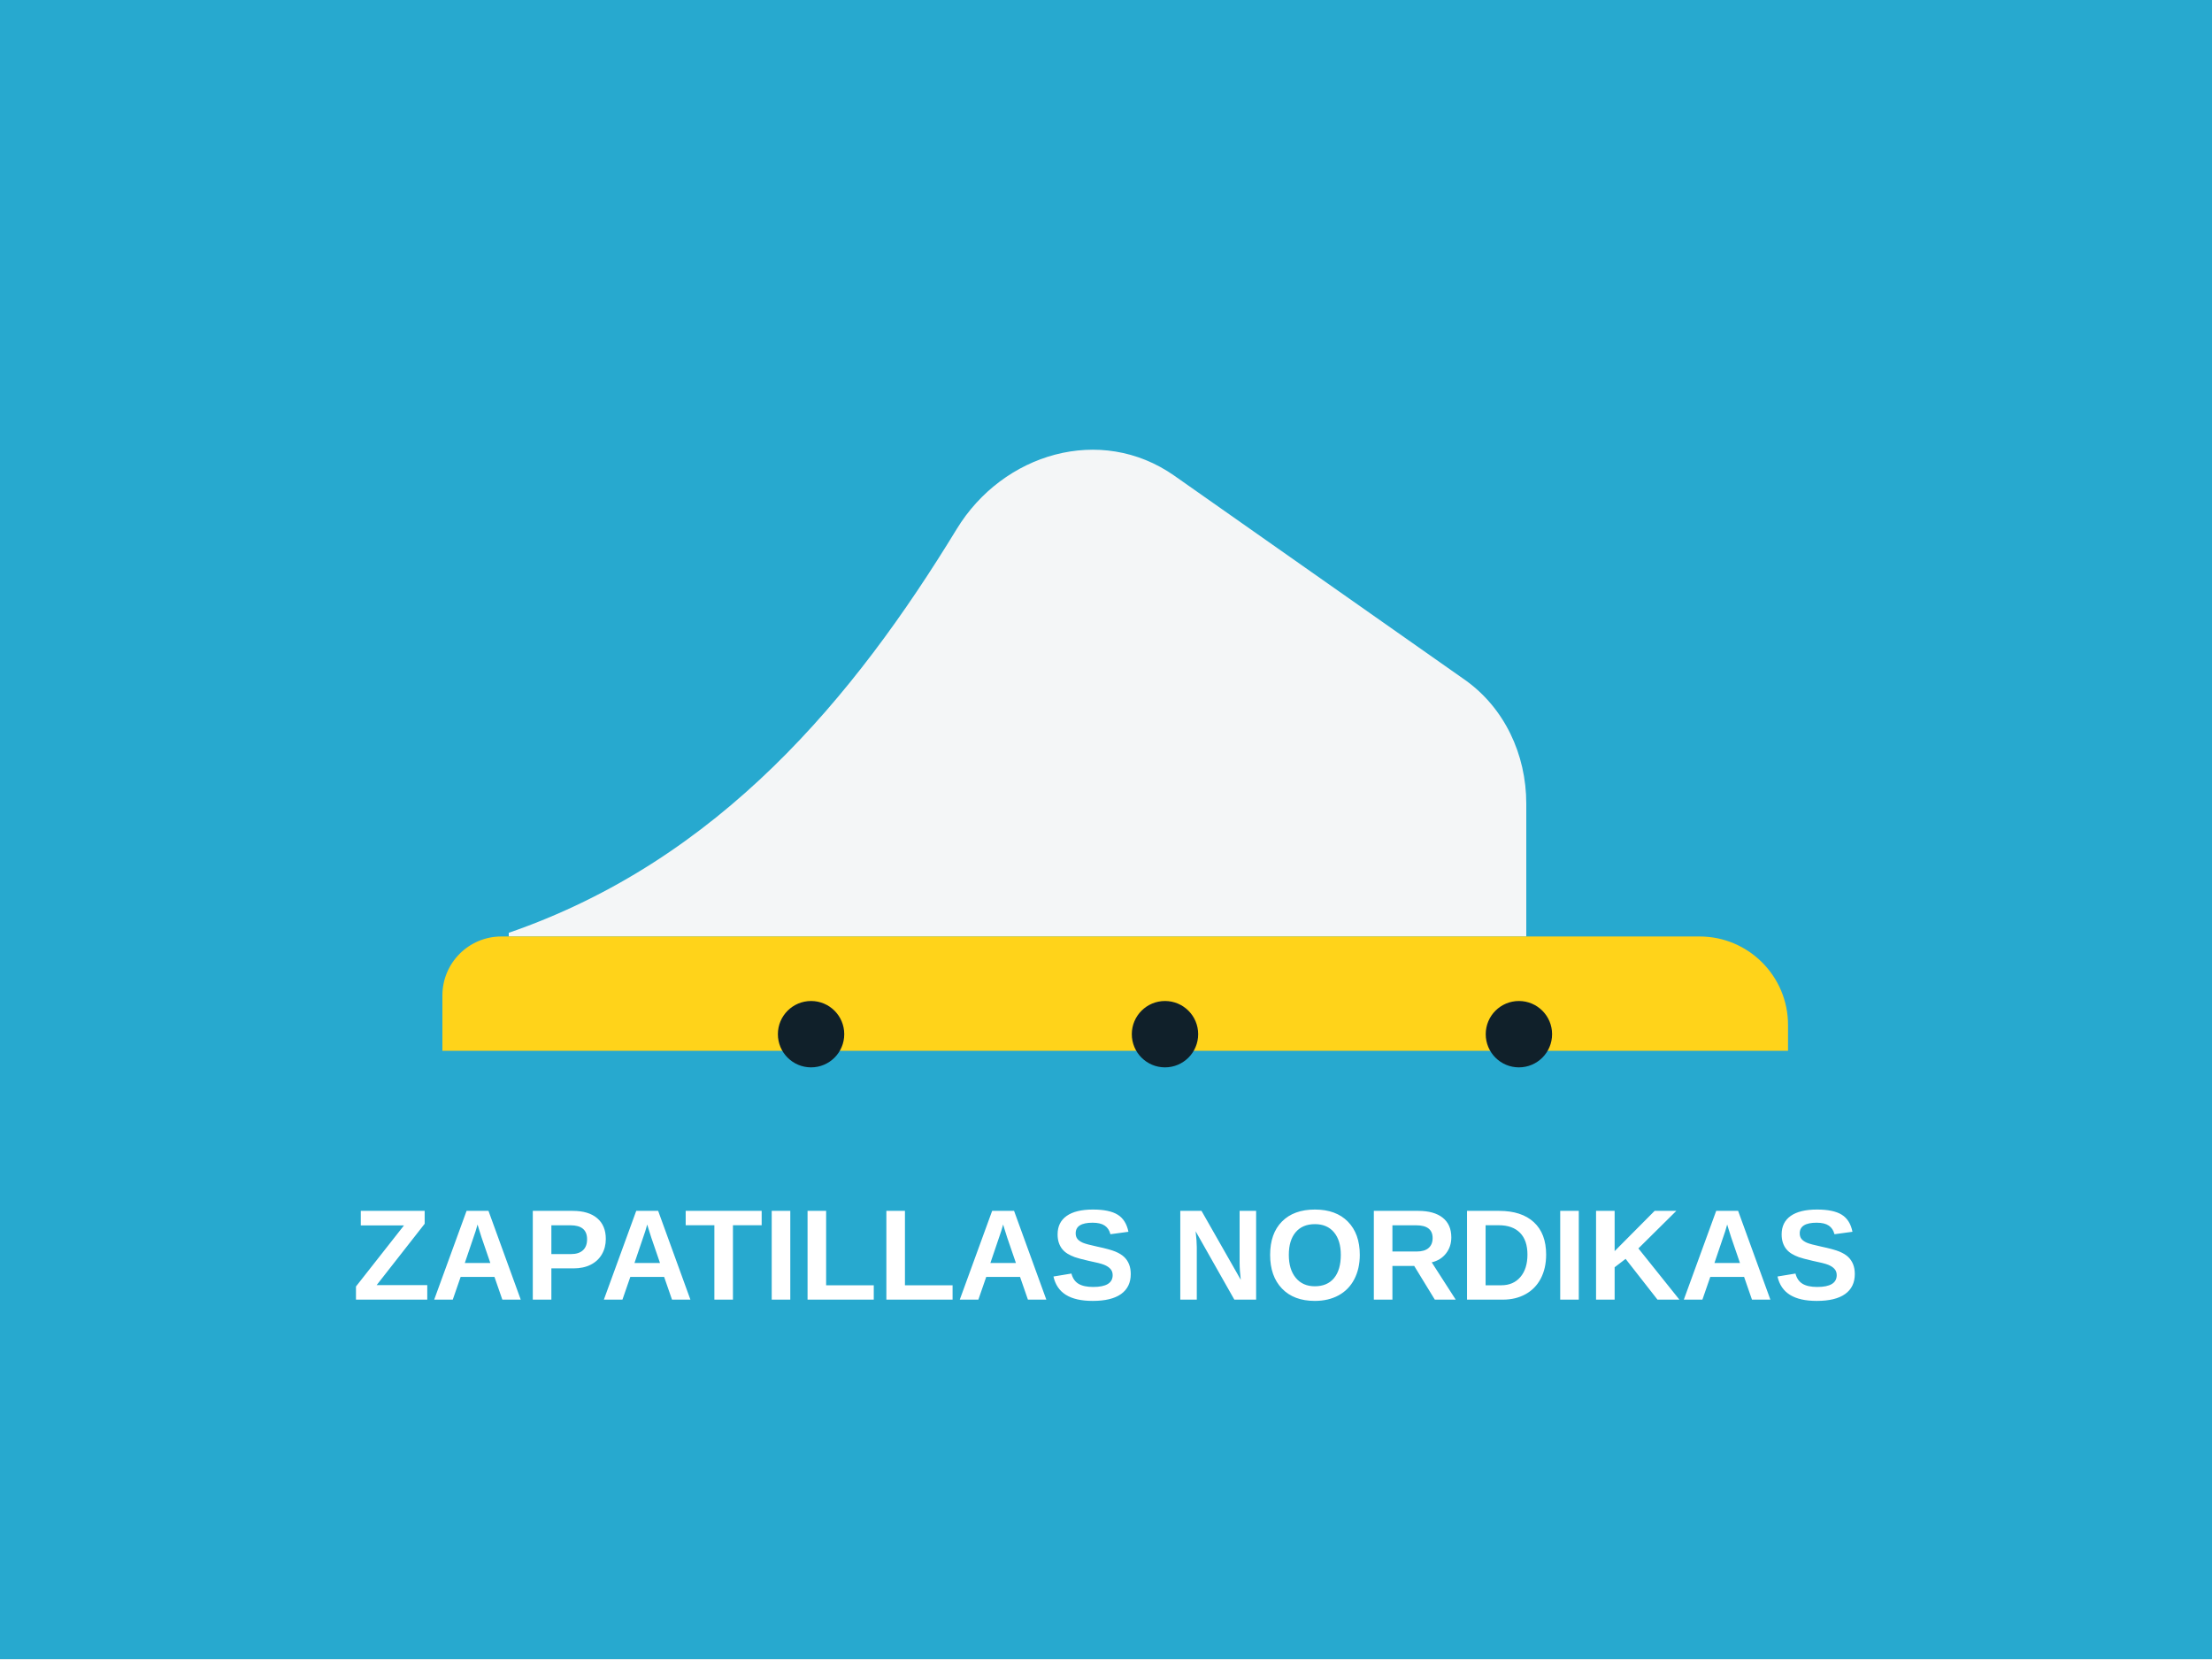
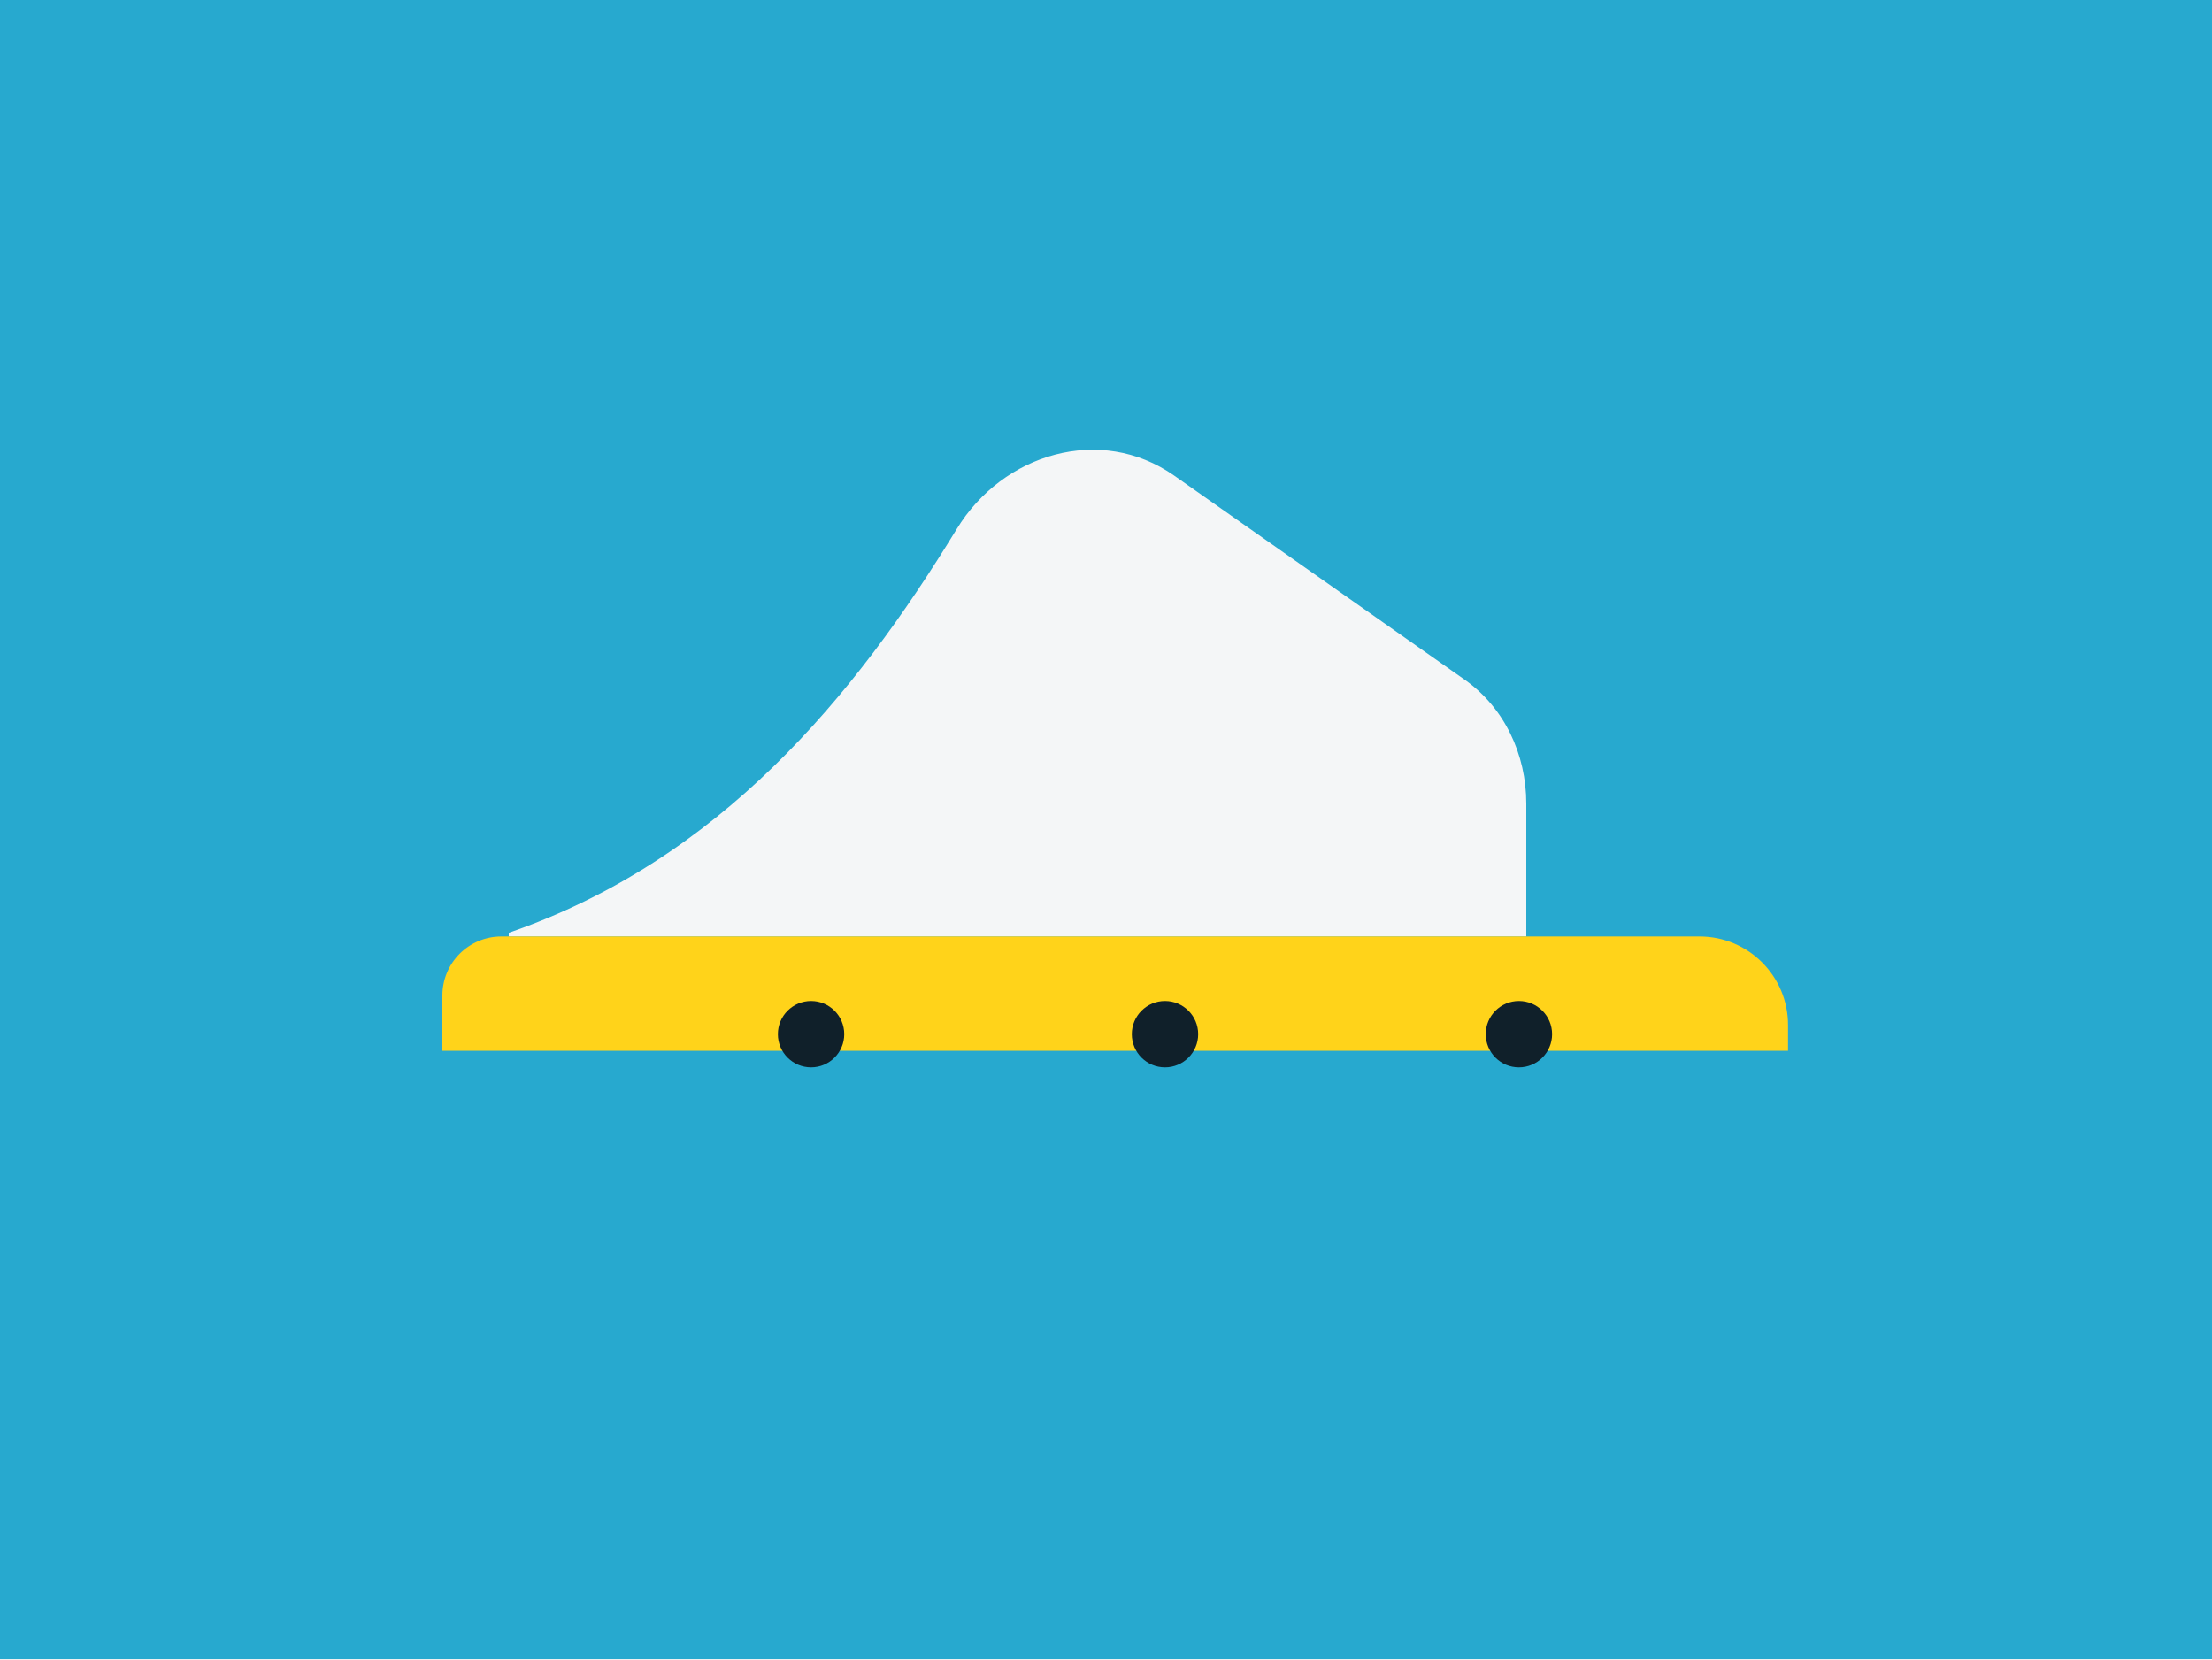
<svg xmlns="http://www.w3.org/2000/svg" width="1200" height="900" viewBox="0 0 1200 900" fill="none">
  <rect width="1200" height="900" fill="#27A9CF" />
  <path d="M276 506C390.5 466.5 463.5 378 519 287C544 246 597 230 637 258L795 369C816 384 828 409 828 436V508H276Z" fill="#F4F6F7" />
  <path d="M790 508H922C948.5 508 970 529.5 970 556V570H240V540C240 522.327 254.327 508 272 508H790Z" fill="#FFD31A" />
  <circle cx="440" cy="561" r="18" fill="#10202A" />
  <circle cx="632" cy="561" r="18" fill="#10202A" />
  <circle cx="824" cy="561" r="18" fill="#10202A" />
-   <text x="600" y="705" fill="white" font-family="Arial, sans-serif" font-size="70" font-weight="700" text-anchor="middle">ZAPATILLAS NORDIKAS</text>
</svg>
